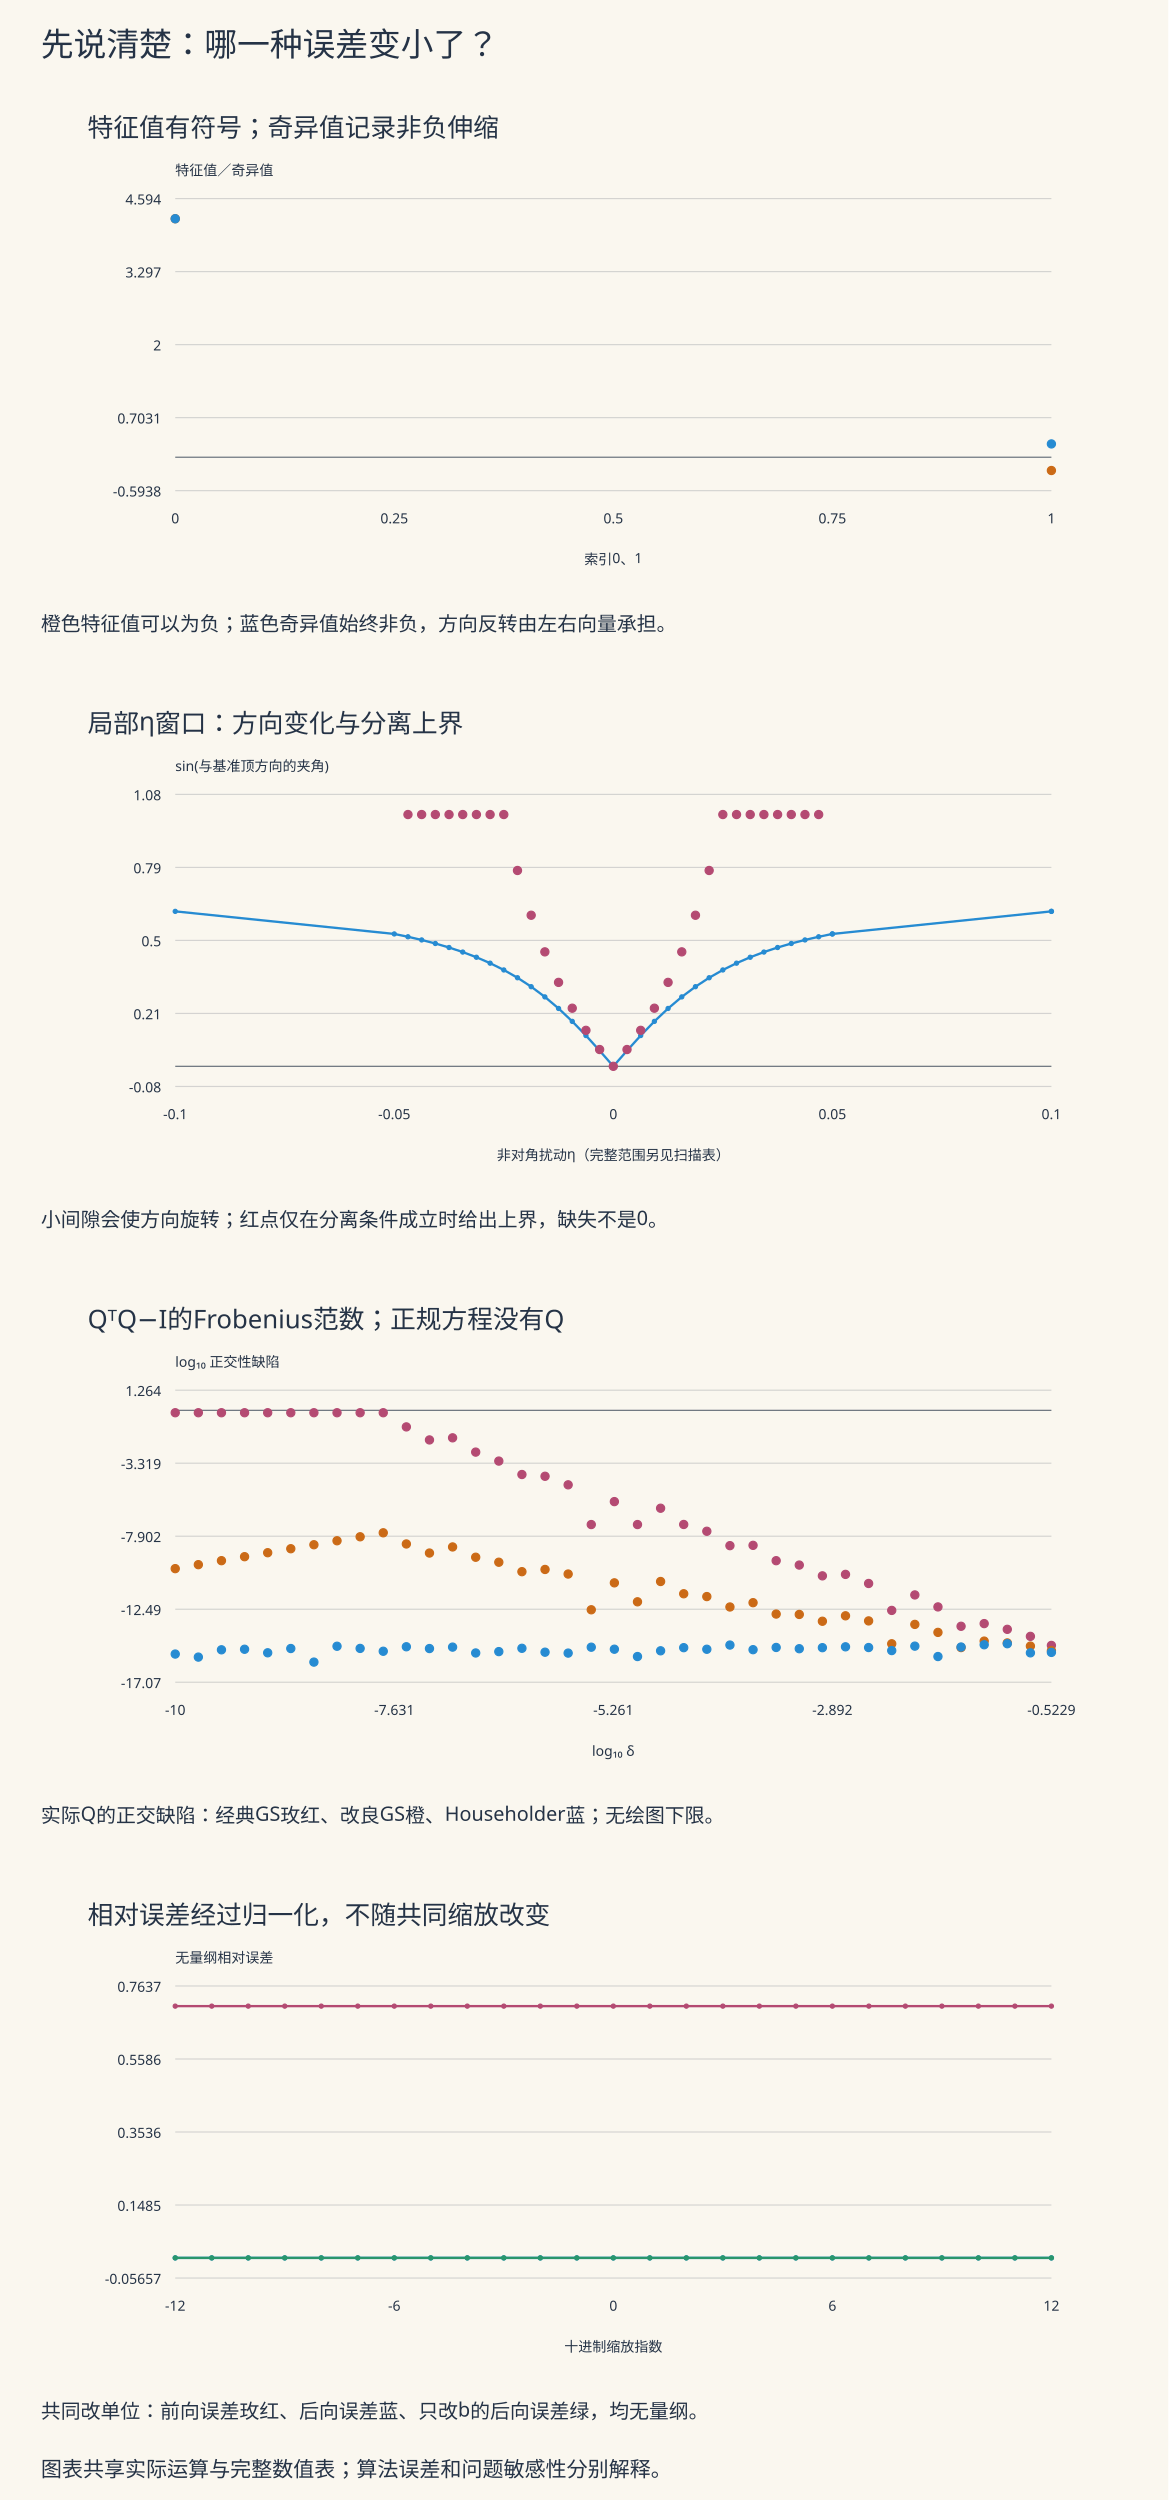
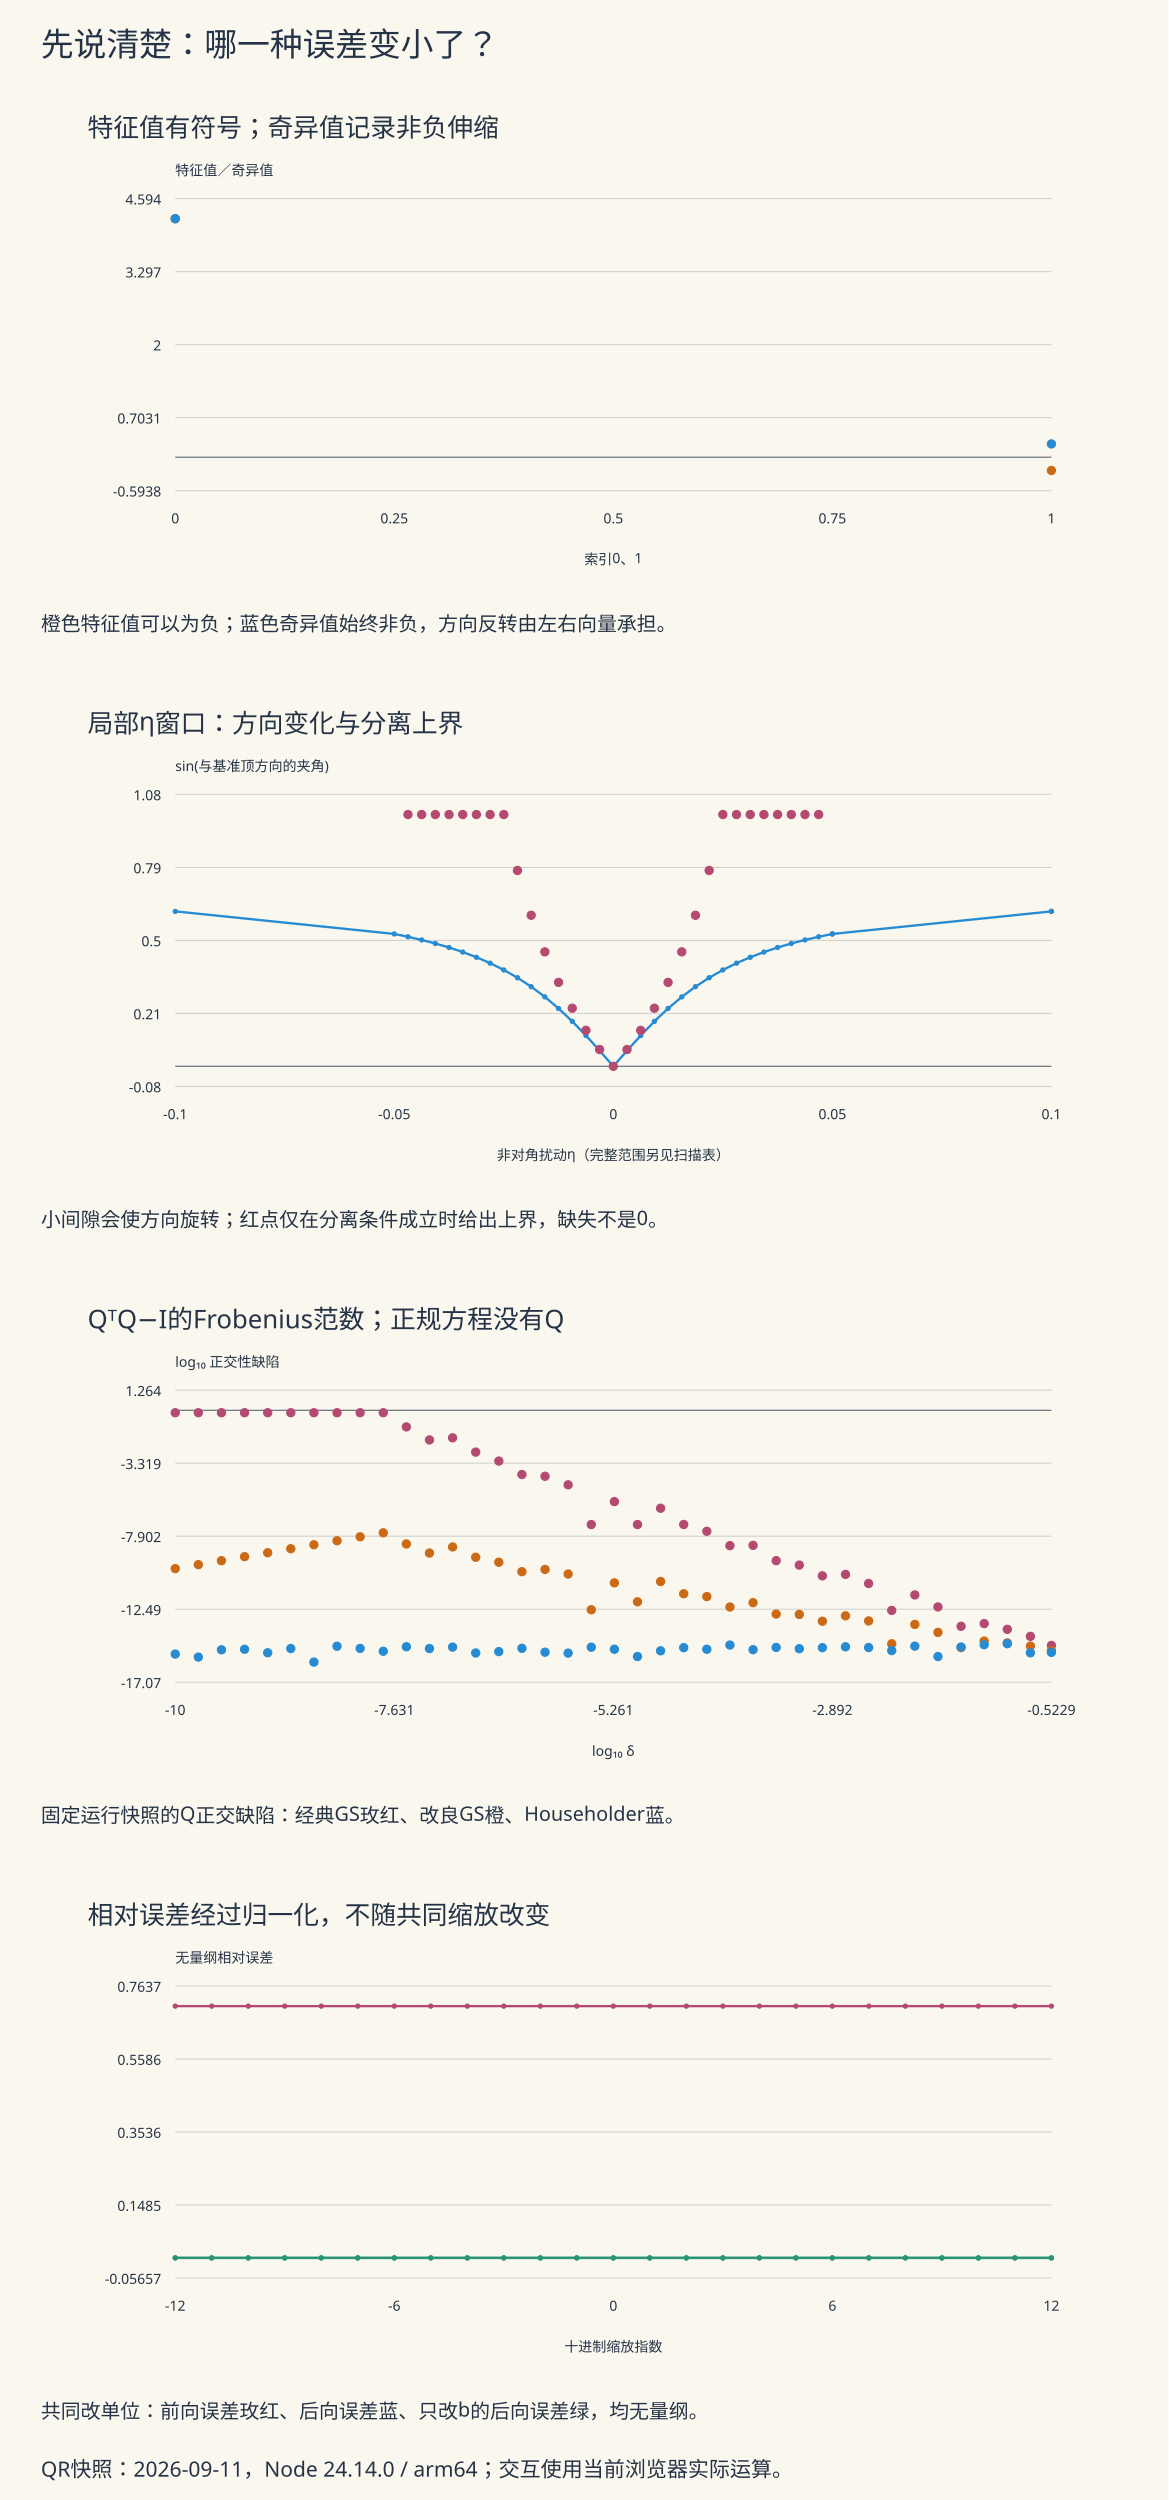
<svg xmlns="http://www.w3.org/2000/svg" width="1000" height="2140" viewBox="0 0 1000 2140" role="img" aria-labelledby="title desc">
  <rect width="1000" height="2140" fill="#faf7ef" />
  <g fill="#253346" color="#253346" font-family="system-ui,sans-serif">
    <text x="35" y="48" font-size="28">先说清楚：哪一种误差变小了？</text>
    <svg x="50" y="85" width="900" height="425" role="img" aria-label="特征值有符号；奇异值记录非负伸缩">
      <text x="25" y="32" font-size="22">特征值有符号；奇异值记录非负伸缩</text>
      <path d="M100 335H850" stroke="currentColor" opacity=".18" />
      <text x="88" y="340" text-anchor="end">-0.5938</text>
      <path d="M100 272.5H850" stroke="currentColor" opacity=".18" />
      <text x="88" y="277.5" text-anchor="end">0.7031</text>
      <path d="M100 210H850" stroke="currentColor" opacity=".18" />
      <text x="88" y="215" text-anchor="end">2</text>
      <path d="M100 147.5H850" stroke="currentColor" opacity=".18" />
      <text x="88" y="152.5" text-anchor="end">3.297</text>
      <path d="M100 85H850" stroke="currentColor" opacity=".18" />
      <text x="88" y="90" text-anchor="end">4.594</text>
      <text x="100" y="363" text-anchor="middle">0</text>
      <text x="287.5" y="363" text-anchor="middle">0.25</text>
      <text x="475" y="363" text-anchor="middle">0.5</text>
      <text x="662.5" y="363" text-anchor="middle">0.75</text>
      <text x="850" y="363" text-anchor="middle">1</text>
      <line data-zero="true" x1="100" x2="850" y1="306.382" y2="306.382" stroke="currentColor" opacity=".7" />
      <text x="100" y="65">特征值／奇异值</text>
      <text x="475" y="398" text-anchor="middle">索引0、1</text>
      <circle data-series="eigen" data-index="0" data-open="false" cx="100" cy="102.241" r="3.5" fill="#cb6a16" stroke="#cb6a16" />
      <circle data-series="eigen" data-index="1" data-open="false" cx="850" cy="317.759" r="3.5" fill="#cb6a16" stroke="#cb6a16" />
      <circle data-series="singular" data-index="0" data-open="false" cx="100" cy="102.241" r="3.5" fill="#268bd2" stroke="#268bd2" />
      <circle data-series="singular" data-index="1" data-open="false" cx="850" cy="295.006" r="3.5" fill="#268bd2" stroke="#268bd2" />
    </svg>
    <text x="35" y="540" font-size="17">橙色特征值可以为负；蓝色奇异值始终非负，方向反转由左右向量承担。</text>
    <svg x="50" y="595" width="900" height="425" role="img" aria-label="局部η窗口：方向变化与分离上界">
      <text x="25" y="32" font-size="22">局部η窗口：方向变化与分离上界</text>
      <path d="M100 335H850" stroke="currentColor" opacity=".18" />
      <text x="88" y="340" text-anchor="end">-0.08</text>
      <path d="M100 272.5H850" stroke="currentColor" opacity=".18" />
      <text x="88" y="277.5" text-anchor="end">0.21</text>
      <path d="M100 210H850" stroke="currentColor" opacity=".18" />
      <text x="88" y="215" text-anchor="end">0.5</text>
      <path d="M100 147.5H850" stroke="currentColor" opacity=".18" />
      <text x="88" y="152.5" text-anchor="end">0.79</text>
      <path d="M100 85H850" stroke="currentColor" opacity=".18" />
      <text x="88" y="90" text-anchor="end">1.08</text>
      <text x="100" y="363" text-anchor="middle">-0.1</text>
      <text x="287.5" y="363" text-anchor="middle">-0.05</text>
      <text x="475" y="363" text-anchor="middle">0</text>
      <text x="662.5" y="363" text-anchor="middle">0.05</text>
      <text x="850" y="363" text-anchor="middle">0.1</text>
      <line data-zero="true" x1="100" x2="850" y1="317.759" y2="317.759" stroke="currentColor" opacity=".7" />
      <text x="100" y="65">sin(与基准顶方向的夹角)</text>
      <text x="475" y="398" text-anchor="middle">非对角扰动η（完整范围另见扫描表）</text>
      <polyline data-series="angle" points="100,185.127 287.5,204.455 299.219,206.876 310.938,209.585 322.656,212.629 334.375,216.065 346.094,219.962 357.813,224.399 369.531,229.471 381.25,235.284 392.969,241.955 404.688,249.606 416.406,258.344 428.125,268.243 439.844,279.305 451.563,291.426 463.281,304.367 475,317.759 486.719,304.367 498.437,291.426 510.156,279.305 521.875,268.243 533.594,258.344 545.312,249.606 557.031,241.955 568.75,235.284 580.469,229.471 592.187,224.399 603.906,219.962 615.625,216.065 627.344,212.629 639.062,209.585 650.781,206.876 662.5,204.455 662.5,204.455 850,185.127 850,185.127" stroke="#268bd2" stroke-width="2" fill="none" />
      <circle data-series="angle" data-index="0" data-open="false" cx="100" cy="185.127" r="1.8" fill="#268bd2" stroke="#268bd2" />
      <circle data-series="angle" data-index="1" data-open="false" cx="287.5" cy="204.455" r="1.8" fill="#268bd2" stroke="#268bd2" />
      <circle data-series="angle" data-index="2" data-open="false" cx="299.219" cy="206.876" r="1.8" fill="#268bd2" stroke="#268bd2" />
      <circle data-series="angle" data-index="3" data-open="false" cx="310.938" cy="209.585" r="1.8" fill="#268bd2" stroke="#268bd2" />
      <circle data-series="angle" data-index="4" data-open="false" cx="322.656" cy="212.629" r="1.8" fill="#268bd2" stroke="#268bd2" />
      <circle data-series="angle" data-index="5" data-open="false" cx="334.375" cy="216.065" r="1.8" fill="#268bd2" stroke="#268bd2" />
      <circle data-series="angle" data-index="6" data-open="false" cx="346.094" cy="219.962" r="1.8" fill="#268bd2" stroke="#268bd2" />
      <circle data-series="angle" data-index="7" data-open="false" cx="357.813" cy="224.399" r="1.8" fill="#268bd2" stroke="#268bd2" />
      <circle data-series="angle" data-index="8" data-open="false" cx="369.531" cy="229.471" r="1.8" fill="#268bd2" stroke="#268bd2" />
      <circle data-series="angle" data-index="9" data-open="false" cx="381.25" cy="235.284" r="1.8" fill="#268bd2" stroke="#268bd2" />
      <circle data-series="angle" data-index="10" data-open="false" cx="392.969" cy="241.955" r="1.8" fill="#268bd2" stroke="#268bd2" />
      <circle data-series="angle" data-index="11" data-open="false" cx="404.688" cy="249.606" r="1.8" fill="#268bd2" stroke="#268bd2" />
      <circle data-series="angle" data-index="12" data-open="false" cx="416.406" cy="258.344" r="1.8" fill="#268bd2" stroke="#268bd2" />
      <circle data-series="angle" data-index="13" data-open="false" cx="428.125" cy="268.243" r="1.8" fill="#268bd2" stroke="#268bd2" />
      <circle data-series="angle" data-index="14" data-open="false" cx="439.844" cy="279.305" r="1.8" fill="#268bd2" stroke="#268bd2" />
      <circle data-series="angle" data-index="15" data-open="false" cx="451.563" cy="291.426" r="1.8" fill="#268bd2" stroke="#268bd2" />
      <circle data-series="angle" data-index="16" data-open="false" cx="463.281" cy="304.367" r="1.8" fill="#268bd2" stroke="#268bd2" />
      <circle data-series="angle" data-index="17" data-open="false" cx="475" cy="317.759" r="1.8" fill="#268bd2" stroke="#268bd2" />
      <circle data-series="angle" data-index="18" data-open="false" cx="486.719" cy="304.367" r="1.8" fill="#268bd2" stroke="#268bd2" />
      <circle data-series="angle" data-index="19" data-open="false" cx="498.437" cy="291.426" r="1.8" fill="#268bd2" stroke="#268bd2" />
      <circle data-series="angle" data-index="20" data-open="false" cx="510.156" cy="279.305" r="1.8" fill="#268bd2" stroke="#268bd2" />
      <circle data-series="angle" data-index="21" data-open="false" cx="521.875" cy="268.243" r="1.8" fill="#268bd2" stroke="#268bd2" />
      <circle data-series="angle" data-index="22" data-open="false" cx="533.594" cy="258.344" r="1.8" fill="#268bd2" stroke="#268bd2" />
      <circle data-series="angle" data-index="23" data-open="false" cx="545.312" cy="249.606" r="1.8" fill="#268bd2" stroke="#268bd2" />
      <circle data-series="angle" data-index="24" data-open="false" cx="557.031" cy="241.955" r="1.8" fill="#268bd2" stroke="#268bd2" />
      <circle data-series="angle" data-index="25" data-open="false" cx="568.75" cy="235.284" r="1.8" fill="#268bd2" stroke="#268bd2" />
      <circle data-series="angle" data-index="26" data-open="false" cx="580.469" cy="229.471" r="1.8" fill="#268bd2" stroke="#268bd2" />
      <circle data-series="angle" data-index="27" data-open="false" cx="592.187" cy="224.399" r="1.8" fill="#268bd2" stroke="#268bd2" />
      <circle data-series="angle" data-index="28" data-open="false" cx="603.906" cy="219.962" r="1.8" fill="#268bd2" stroke="#268bd2" />
      <circle data-series="angle" data-index="29" data-open="false" cx="615.625" cy="216.065" r="1.8" fill="#268bd2" stroke="#268bd2" />
      <circle data-series="angle" data-index="30" data-open="false" cx="627.344" cy="212.629" r="1.8" fill="#268bd2" stroke="#268bd2" />
      <circle data-series="angle" data-index="31" data-open="false" cx="639.062" cy="209.585" r="1.8" fill="#268bd2" stroke="#268bd2" />
      <circle data-series="angle" data-index="32" data-open="false" cx="650.781" cy="206.876" r="1.8" fill="#268bd2" stroke="#268bd2" />
      <circle data-series="angle" data-index="33" data-open="false" cx="662.5" cy="204.455" r="1.8" fill="#268bd2" stroke="#268bd2" />
      <circle data-series="angle" data-index="34" data-open="false" cx="662.5" cy="204.455" r="1.8" fill="#268bd2" stroke="#268bd2" />
      <circle data-series="angle" data-index="35" data-open="false" cx="850" cy="185.127" r="1.8" fill="#268bd2" stroke="#268bd2" />
      <circle data-series="angle" data-index="36" data-open="false" cx="850" cy="185.127" r="1.8" fill="#268bd2" stroke="#268bd2" />
      <circle data-series="certificate" data-index="0" data-open="false" cx="299.219" cy="102.241" r="3.5" fill="#b44a72" stroke="#b44a72" />
      <circle data-series="certificate" data-index="1" data-open="false" cx="310.938" cy="102.241" r="3.5" fill="#b44a72" stroke="#b44a72" />
      <circle data-series="certificate" data-index="2" data-open="false" cx="322.656" cy="102.241" r="3.5" fill="#b44a72" stroke="#b44a72" />
      <circle data-series="certificate" data-index="3" data-open="false" cx="334.375" cy="102.241" r="3.5" fill="#b44a72" stroke="#b44a72" />
      <circle data-series="certificate" data-index="4" data-open="false" cx="346.094" cy="102.241" r="3.5" fill="#b44a72" stroke="#b44a72" />
      <circle data-series="certificate" data-index="5" data-open="false" cx="357.813" cy="102.241" r="3.5" fill="#b44a72" stroke="#b44a72" />
      <circle data-series="certificate" data-index="6" data-open="false" cx="369.531" cy="102.241" r="3.5" fill="#b44a72" stroke="#b44a72" />
      <circle data-series="certificate" data-index="7" data-open="false" cx="381.25" cy="102.241" r="3.5" fill="#b44a72" stroke="#b44a72" />
      <circle data-series="certificate" data-index="8" data-open="false" cx="392.969" cy="150.134" r="3.5" fill="#b44a72" stroke="#b44a72" />
      <circle data-series="certificate" data-index="9" data-open="false" cx="404.688" cy="188.448" r="3.5" fill="#b44a72" stroke="#b44a72" />
      <circle data-series="certificate" data-index="10" data-open="false" cx="416.406" cy="219.796" r="3.5" fill="#b44a72" stroke="#b44a72" />
      <circle data-series="certificate" data-index="11" data-open="false" cx="428.125" cy="245.92" r="3.5" fill="#b44a72" stroke="#b44a72" />
      <circle data-series="certificate" data-index="12" data-open="false" cx="439.844" cy="268.024" r="3.5" fill="#b44a72" stroke="#b44a72" />
      <circle data-series="certificate" data-index="13" data-open="false" cx="451.563" cy="286.97" r="3.5" fill="#b44a72" stroke="#b44a72" />
      <circle data-series="certificate" data-index="14" data-open="false" cx="463.281" cy="303.391" r="3.5" fill="#b44a72" stroke="#b44a72" />
      <circle data-series="certificate" data-index="15" data-open="false" cx="475" cy="317.759" r="3.5" fill="#b44a72" stroke="#b44a72" />
      <circle data-series="certificate" data-index="16" data-open="false" cx="486.719" cy="303.391" r="3.5" fill="#b44a72" stroke="#b44a72" />
      <circle data-series="certificate" data-index="17" data-open="false" cx="498.437" cy="286.97" r="3.5" fill="#b44a72" stroke="#b44a72" />
      <circle data-series="certificate" data-index="18" data-open="false" cx="510.156" cy="268.024" r="3.5" fill="#b44a72" stroke="#b44a72" />
      <circle data-series="certificate" data-index="19" data-open="false" cx="521.875" cy="245.92" r="3.5" fill="#b44a72" stroke="#b44a72" />
      <circle data-series="certificate" data-index="20" data-open="false" cx="533.594" cy="219.796" r="3.5" fill="#b44a72" stroke="#b44a72" />
      <circle data-series="certificate" data-index="21" data-open="false" cx="545.312" cy="188.448" r="3.5" fill="#b44a72" stroke="#b44a72" />
      <circle data-series="certificate" data-index="22" data-open="false" cx="557.031" cy="150.134" r="3.5" fill="#b44a72" stroke="#b44a72" />
      <circle data-series="certificate" data-index="23" data-open="false" cx="568.75" cy="102.241" r="3.5" fill="#b44a72" stroke="#b44a72" />
      <circle data-series="certificate" data-index="24" data-open="false" cx="580.469" cy="102.241" r="3.5" fill="#b44a72" stroke="#b44a72" />
      <circle data-series="certificate" data-index="25" data-open="false" cx="592.187" cy="102.241" r="3.5" fill="#b44a72" stroke="#b44a72" />
      <circle data-series="certificate" data-index="26" data-open="false" cx="603.906" cy="102.241" r="3.5" fill="#b44a72" stroke="#b44a72" />
      <circle data-series="certificate" data-index="27" data-open="false" cx="615.625" cy="102.241" r="3.5" fill="#b44a72" stroke="#b44a72" />
      <circle data-series="certificate" data-index="28" data-open="false" cx="627.344" cy="102.241" r="3.5" fill="#b44a72" stroke="#b44a72" />
      <circle data-series="certificate" data-index="29" data-open="false" cx="639.062" cy="102.241" r="3.5" fill="#b44a72" stroke="#b44a72" />
      <circle data-series="certificate" data-index="30" data-open="false" cx="650.781" cy="102.241" r="3.5" fill="#b44a72" stroke="#b44a72" />
    </svg>
    <text x="35" y="1050" font-size="17">小间隙会使方向旋转；红点仅在分离条件成立时给出上界，缺失不是0。</text>
    <svg x="50" y="1105" width="900" height="425" role="img" aria-label="QᵀQ−I的Frobenius范数；正规方程没有Q">
      <text x="25" y="32" font-size="22">QᵀQ−I的Frobenius范数；正规方程没有Q</text>
      <path d="M100 335H850" stroke="currentColor" opacity=".18" />
      <text x="88" y="340" text-anchor="end">-17.07</text>
      <path d="M100 272.5H850" stroke="currentColor" opacity=".18" />
      <text x="88" y="277.5" text-anchor="end">-12.49</text>
      <path d="M100 210H850" stroke="currentColor" opacity=".18" />
      <text x="88" y="215" text-anchor="end">-7.902</text>
      <path d="M100 147.5H850" stroke="currentColor" opacity=".18" />
      <text x="88" y="152.5" text-anchor="end">-3.319</text>
      <path d="M100 85H850" stroke="currentColor" opacity=".18" />
      <text x="88" y="90" text-anchor="end">1.264</text>
      <text x="100" y="363" text-anchor="middle">-10</text>
      <text x="287.5" y="363" text-anchor="middle">-7.631</text>
      <text x="475" y="363" text-anchor="middle">-5.261</text>
      <text x="662.5" y="363" text-anchor="middle">-2.892</text>
      <text x="850" y="363" text-anchor="middle">-0.5229</text>
      <line data-zero="true" x1="100" x2="850" y1="102.241" y2="102.241" stroke="currentColor" opacity=".7" />
      <text x="100" y="65">log₁₀ 正交性缺陷</text>
      <text x="475" y="398" text-anchor="middle">log₁₀ δ</text>
      <circle data-series="cgs" data-index="0" data-open="false" cx="100" cy="104.294" r="3.5" fill="#b44a72" stroke="#b44a72" />
      <circle data-series="cgs" data-index="1" data-open="false" cx="119.784" cy="104.294" r="3.5" fill="#b44a72" stroke="#b44a72" />
      <circle data-series="cgs" data-index="2" data-open="false" cx="139.569" cy="104.294" r="3.5" fill="#b44a72" stroke="#b44a72" />
      <circle data-series="cgs" data-index="3" data-open="false" cx="159.353" cy="104.294" r="3.5" fill="#b44a72" stroke="#b44a72" />
      <circle data-series="cgs" data-index="4" data-open="false" cx="179.138" cy="104.294" r="3.5" fill="#b44a72" stroke="#b44a72" />
      <circle data-series="cgs" data-index="5" data-open="false" cx="198.922" cy="104.294" r="3.5" fill="#b44a72" stroke="#b44a72" />
      <circle data-series="cgs" data-index="6" data-open="false" cx="218.707" cy="104.294" r="3.5" fill="#b44a72" stroke="#b44a72" />
      <circle data-series="cgs" data-index="7" data-open="false" cx="238.491" cy="104.294" r="3.5" fill="#b44a72" stroke="#b44a72" />
      <circle data-series="cgs" data-index="8" data-open="false" cx="258.276" cy="104.294" r="3.5" fill="#b44a72" stroke="#b44a72" />
      <circle data-series="cgs" data-index="9" data-open="false" cx="278.06" cy="104.294" r="3.5" fill="#b44a72" stroke="#b44a72" />
      <circle data-series="cgs" data-index="10" data-open="false" cx="297.845" cy="116.429" r="3.5" fill="#b44a72" stroke="#b44a72" />
      <circle data-series="cgs" data-index="11" data-open="false" cx="317.629" cy="127.585" r="3.5" fill="#b44a72" stroke="#b44a72" />
      <circle data-series="cgs" data-index="12" data-open="false" cx="337.414" cy="125.782" r="3.5" fill="#b44a72" stroke="#b44a72" />
      <circle data-series="cgs" data-index="13" data-open="false" cx="357.198" cy="137.999" r="3.5" fill="#b44a72" stroke="#b44a72" />
      <circle data-series="cgs" data-index="14" data-open="false" cx="376.983" cy="145.679" r="3.5" fill="#b44a72" stroke="#b44a72" />
      <circle data-series="cgs" data-index="15" data-open="false" cx="396.767" cy="157.181" r="3.5" fill="#b44a72" stroke="#b44a72" />
      <circle data-series="cgs" data-index="16" data-open="false" cx="416.552" cy="158.686" r="3.5" fill="#b44a72" stroke="#b44a72" />
      <circle data-series="cgs" data-index="17" data-open="false" cx="436.336" cy="166.012" r="3.5" fill="#b44a72" stroke="#b44a72" />
      <circle data-series="cgs" data-index="18" data-open="false" cx="456.121" cy="200.021" r="3.5" fill="#b44a72" stroke="#b44a72" />
      <circle data-series="cgs" data-index="19" data-open="false" cx="475.905" cy="180.378" r="3.5" fill="#b44a72" stroke="#b44a72" />
      <circle data-series="cgs" data-index="20" data-open="false" cx="495.69" cy="200.015" r="3.5" fill="#b44a72" stroke="#b44a72" />
      <circle data-series="cgs" data-index="21" data-open="false" cx="515.474" cy="186.041" r="3.5" fill="#b44a72" stroke="#b44a72" />
      <circle data-series="cgs" data-index="22" data-open="false" cx="535.259" cy="199.951" r="3.5" fill="#b44a72" stroke="#b44a72" />
      <circle data-series="cgs" data-index="23" data-open="false" cx="555.043" cy="205.763" r="3.5" fill="#b44a72" stroke="#b44a72" />
      <circle data-series="cgs" data-index="24" data-open="false" cx="574.828" cy="218.079" r="3.5" fill="#b44a72" stroke="#b44a72" />
      <circle data-series="cgs" data-index="25" data-open="false" cx="594.612" cy="217.818" r="3.5" fill="#b44a72" stroke="#b44a72" />
      <circle data-series="cgs" data-index="26" data-open="false" cx="614.397" cy="230.95" r="3.5" fill="#b44a72" stroke="#b44a72" />
      <circle data-series="cgs" data-index="27" data-open="false" cx="634.181" cy="234.695" r="3.5" fill="#b44a72" stroke="#b44a72" />
      <circle data-series="cgs" data-index="28" data-open="false" cx="653.966" cy="243.93" r="3.5" fill="#b44a72" stroke="#b44a72" />
      <circle data-series="cgs" data-index="29" data-open="false" cx="673.75" cy="242.678" r="3.5" fill="#b44a72" stroke="#b44a72" />
      <circle data-series="cgs" data-index="30" data-open="false" cx="693.535" cy="250.46" r="3.5" fill="#b44a72" stroke="#b44a72" />
      <circle data-series="cgs" data-index="31" data-open="false" cx="713.319" cy="273.519" r="3.5" fill="#b44a72" stroke="#b44a72" />
      <circle data-series="cgs" data-index="32" data-open="false" cx="733.104" cy="260.26" r="3.5" fill="#b44a72" stroke="#b44a72" />
      <circle data-series="cgs" data-index="33" data-open="false" cx="752.888" cy="270.513" r="3.5" fill="#b44a72" stroke="#b44a72" />
      <circle data-series="cgs" data-index="34" data-open="false" cx="772.673" cy="287.097" r="3.5" fill="#b44a72" stroke="#b44a72" />
      <circle data-series="cgs" data-index="35" data-open="false" cx="792.457" cy="284.807" r="3.5" fill="#b44a72" stroke="#b44a72" />
      <circle data-series="cgs" data-index="36" data-open="false" cx="812.242" cy="289.703" r="3.5" fill="#b44a72" stroke="#b44a72" />
      <circle data-series="cgs" data-index="37" data-open="false" cx="832.026" cy="295.733" r="3.5" fill="#b44a72" stroke="#b44a72" />
      <circle data-series="cgs" data-index="38" data-open="false" cx="850" cy="303.481" r="3.5" fill="#b44a72" stroke="#b44a72" />
      <circle data-series="mgs" data-index="0" data-open="false" cx="100" cy="237.758" r="3.5" fill="#cb6a16" stroke="#cb6a16" />
      <circle data-series="mgs" data-index="1" data-open="false" cx="119.784" cy="234.348" r="3.5" fill="#cb6a16" stroke="#cb6a16" />
      <circle data-series="mgs" data-index="2" data-open="false" cx="139.569" cy="230.939" r="3.5" fill="#cb6a16" stroke="#cb6a16" />
      <circle data-series="mgs" data-index="3" data-open="false" cx="159.353" cy="227.53" r="3.5" fill="#cb6a16" stroke="#cb6a16" />
      <circle data-series="mgs" data-index="4" data-open="false" cx="179.138" cy="224.121" r="3.5" fill="#cb6a16" stroke="#cb6a16" />
      <circle data-series="mgs" data-index="5" data-open="false" cx="198.922" cy="220.712" r="3.5" fill="#cb6a16" stroke="#cb6a16" />
      <circle data-series="mgs" data-index="6" data-open="false" cx="218.707" cy="217.302" r="3.5" fill="#cb6a16" stroke="#cb6a16" />
      <circle data-series="mgs" data-index="7" data-open="false" cx="238.491" cy="213.893" r="3.5" fill="#cb6a16" stroke="#cb6a16" />
      <circle data-series="mgs" data-index="8" data-open="false" cx="258.276" cy="210.484" r="3.5" fill="#cb6a16" stroke="#cb6a16" />
      <circle data-series="mgs" data-index="9" data-open="false" cx="278.06" cy="207.075" r="3.5" fill="#cb6a16" stroke="#cb6a16" />
      <circle data-series="mgs" data-index="10" data-open="false" cx="297.845" cy="216.641" r="3.5" fill="#cb6a16" stroke="#cb6a16" />
      <circle data-series="mgs" data-index="11" data-open="false" cx="317.629" cy="224.399" r="3.5" fill="#cb6a16" stroke="#cb6a16" />
      <circle data-series="mgs" data-index="12" data-open="false" cx="337.414" cy="219.187" r="3.5" fill="#cb6a16" stroke="#cb6a16" />
      <circle data-series="mgs" data-index="13" data-open="false" cx="357.198" cy="227.995" r="3.5" fill="#cb6a16" stroke="#cb6a16" />
      <circle data-series="mgs" data-index="14" data-open="false" cx="376.983" cy="232.266" r="3.5" fill="#cb6a16" stroke="#cb6a16" />
      <circle data-series="mgs" data-index="15" data-open="false" cx="396.767" cy="240.358" r="3.5" fill="#cb6a16" stroke="#cb6a16" />
      <circle data-series="mgs" data-index="16" data-open="false" cx="416.552" cy="238.454" r="3.5" fill="#cb6a16" stroke="#cb6a16" />
      <circle data-series="mgs" data-index="17" data-open="false" cx="436.336" cy="242.371" r="3.5" fill="#cb6a16" stroke="#cb6a16" />
      <circle data-series="mgs" data-index="18" data-open="false" cx="456.121" cy="272.971" r="3.5" fill="#cb6a16" stroke="#cb6a16" />
      <circle data-series="mgs" data-index="19" data-open="false" cx="475.905" cy="249.919" r="3.5" fill="#cb6a16" stroke="#cb6a16" />
      <circle data-series="mgs" data-index="20" data-open="false" cx="495.69" cy="266.146" r="3.5" fill="#cb6a16" stroke="#cb6a16" />
      <circle data-series="mgs" data-index="21" data-open="false" cx="515.474" cy="248.764" r="3.5" fill="#cb6a16" stroke="#cb6a16" />
      <circle data-series="mgs" data-index="22" data-open="false" cx="535.259" cy="259.264" r="3.5" fill="#cb6a16" stroke="#cb6a16" />
      <circle data-series="mgs" data-index="23" data-open="false" cx="555.043" cy="261.667" r="3.5" fill="#cb6a16" stroke="#cb6a16" />
      <circle data-series="mgs" data-index="24" data-open="false" cx="574.828" cy="270.574" r="3.5" fill="#cb6a16" stroke="#cb6a16" />
      <circle data-series="mgs" data-index="25" data-open="false" cx="594.612" cy="266.903" r="3.5" fill="#cb6a16" stroke="#cb6a16" />
      <circle data-series="mgs" data-index="26" data-open="false" cx="614.397" cy="276.626" r="3.5" fill="#cb6a16" stroke="#cb6a16" />
      <circle data-series="mgs" data-index="27" data-open="false" cx="634.181" cy="276.962" r="3.5" fill="#cb6a16" stroke="#cb6a16" />
      <circle data-series="mgs" data-index="28" data-open="false" cx="653.966" cy="282.788" r="3.5" fill="#cb6a16" stroke="#cb6a16" />
      <circle data-series="mgs" data-index="29" data-open="false" cx="673.75" cy="278.127" r="3.5" fill="#cb6a16" stroke="#cb6a16" />
      <circle data-series="mgs" data-index="30" data-open="false" cx="693.535" cy="282.499" r="3.5" fill="#cb6a16" stroke="#cb6a16" />
      <circle data-series="mgs" data-index="31" data-open="false" cx="713.319" cy="302.082" r="3.5" fill="#cb6a16" stroke="#cb6a16" />
      <circle data-series="mgs" data-index="32" data-open="false" cx="733.104" cy="285.482" r="3.5" fill="#cb6a16" stroke="#cb6a16" />
      <circle data-series="mgs" data-index="33" data-open="false" cx="752.888" cy="292.322" r="3.5" fill="#cb6a16" stroke="#cb6a16" />
      <circle data-series="mgs" data-index="34" data-open="false" cx="772.673" cy="305.32" r="3.5" fill="#cb6a16" stroke="#cb6a16" />
      <circle data-series="mgs" data-index="35" data-open="false" cx="792.457" cy="299.789" r="3.5" fill="#cb6a16" stroke="#cb6a16" />
      <circle data-series="mgs" data-index="36" data-open="false" cx="812.242" cy="301.349" r="3.5" fill="#cb6a16" stroke="#cb6a16" />
      <circle data-series="mgs" data-index="37" data-open="false" cx="832.026" cy="304.063" r="3.5" fill="#cb6a16" stroke="#cb6a16" />
      <circle data-series="mgs" data-index="38" data-open="false" cx="850" cy="307.984" r="3.5" fill="#cb6a16" stroke="#cb6a16" />
      <circle data-series="householder" data-index="0" data-open="false" cx="100" cy="310.867" r="3.5" fill="#268bd2" stroke="#268bd2" />
      <circle data-series="householder" data-index="1" data-open="false" cx="119.784" cy="313.474" r="3.5" fill="#268bd2" stroke="#268bd2" />
      <circle data-series="householder" data-index="2" data-open="false" cx="139.569" cy="307.231" r="3.5" fill="#268bd2" stroke="#268bd2" />
      <circle data-series="householder" data-index="3" data-open="false" cx="159.353" cy="306.762" r="3.5" fill="#268bd2" stroke="#268bd2" />
      <circle data-series="householder" data-index="4" data-open="false" cx="179.138" cy="309.789" r="3.5" fill="#268bd2" stroke="#268bd2" />
      <circle data-series="householder" data-index="5" data-open="false" cx="198.922" cy="306.13" r="3.5" fill="#268bd2" stroke="#268bd2" />
      <circle data-series="householder" data-index="6" data-open="false" cx="218.707" cy="317.759" r="3.5" fill="#268bd2" stroke="#268bd2" />
      <circle data-series="householder" data-index="7" data-open="false" cx="238.491" cy="304.182" r="3.5" fill="#268bd2" stroke="#268bd2" />
      <circle data-series="householder" data-index="8" data-open="false" cx="258.276" cy="306.044" r="3.5" fill="#268bd2" stroke="#268bd2" />
      <circle data-series="householder" data-index="9" data-open="false" cx="278.06" cy="308.474" r="3.5" fill="#268bd2" stroke="#268bd2" />
      <circle data-series="householder" data-index="10" data-open="false" cx="297.845" cy="304.629" r="3.5" fill="#268bd2" stroke="#268bd2" />
      <circle data-series="householder" data-index="11" data-open="false" cx="317.629" cy="306.16" r="3.5" fill="#268bd2" stroke="#268bd2" />
      <circle data-series="householder" data-index="12" data-open="false" cx="337.414" cy="304.925" r="3.5" fill="#268bd2" stroke="#268bd2" />
      <circle data-series="householder" data-index="13" data-open="false" cx="357.198" cy="309.944" r="3.5" fill="#268bd2" stroke="#268bd2" />
      <circle data-series="householder" data-index="14" data-open="false" cx="376.983" cy="308.779" r="3.5" fill="#268bd2" stroke="#268bd2" />
      <circle data-series="householder" data-index="15" data-open="false" cx="396.767" cy="305.946" r="3.5" fill="#268bd2" stroke="#268bd2" />
      <circle data-series="householder" data-index="16" data-open="false" cx="416.552" cy="309.283" r="3.5" fill="#268bd2" stroke="#268bd2" />
      <circle data-series="householder" data-index="17" data-open="false" cx="436.336" cy="310.052" r="3.5" fill="#268bd2" stroke="#268bd2" />
      <circle data-series="householder" data-index="18" data-open="false" cx="456.121" cy="305.003" r="3.5" fill="#268bd2" stroke="#268bd2" />
      <circle data-series="householder" data-index="19" data-open="false" cx="475.905" cy="306.726" r="3.5" fill="#268bd2" stroke="#268bd2" />
      <circle data-series="householder" data-index="20" data-open="false" cx="495.69" cy="312.993" r="3.5" fill="#268bd2" stroke="#268bd2" />
      <circle data-series="householder" data-index="21" data-open="false" cx="515.474" cy="308.082" r="3.5" fill="#268bd2" stroke="#268bd2" />
      <circle data-series="householder" data-index="22" data-open="false" cx="535.259" cy="305.409" r="3.5" fill="#268bd2" stroke="#268bd2" />
      <circle data-series="householder" data-index="23" data-open="false" cx="555.043" cy="306.762" r="3.5" fill="#268bd2" stroke="#268bd2" />
      <circle data-series="householder" data-index="24" data-open="false" cx="574.828" cy="303.163" r="3.5" fill="#268bd2" stroke="#268bd2" />
      <circle data-series="householder" data-index="25" data-open="false" cx="594.612" cy="307.127" r="3.5" fill="#268bd2" stroke="#268bd2" />
      <circle data-series="householder" data-index="26" data-open="false" cx="614.397" cy="305.221" r="3.5" fill="#268bd2" stroke="#268bd2" />
      <circle data-series="householder" data-index="27" data-open="false" cx="634.181" cy="306.295" r="3.5" fill="#268bd2" stroke="#268bd2" />
      <circle data-series="householder" data-index="28" data-open="false" cx="653.966" cy="305.409" r="3.5" fill="#268bd2" stroke="#268bd2" />
      <circle data-series="householder" data-index="29" data-open="false" cx="673.75" cy="304.674" r="3.5" fill="#268bd2" stroke="#268bd2" />
      <circle data-series="householder" data-index="30" data-open="false" cx="693.535" cy="305.297" r="3.5" fill="#268bd2" stroke="#268bd2" />
      <circle data-series="householder" data-index="31" data-open="false" cx="713.319" cy="307.891" r="3.5" fill="#268bd2" stroke="#268bd2" />
      <circle data-series="householder" data-index="32" data-open="false" cx="733.104" cy="304.092" r="3.5" fill="#268bd2" stroke="#268bd2" />
      <circle data-series="householder" data-index="33" data-open="false" cx="752.888" cy="312.993" r="3.5" fill="#268bd2" stroke="#268bd2" />
      <circle data-series="householder" data-index="34" data-open="false" cx="772.673" cy="304.848" r="3.5" fill="#268bd2" stroke="#268bd2" />
      <circle data-series="householder" data-index="35" data-open="false" cx="792.457" cy="302.913" r="3.5" fill="#268bd2" stroke="#268bd2" />
      <circle data-series="householder" data-index="36" data-open="false" cx="812.242" cy="302.021" r="3.5" fill="#268bd2" stroke="#268bd2" />
      <circle data-series="householder" data-index="37" data-open="false" cx="832.026" cy="309.837" r="3.5" fill="#268bd2" stroke="#268bd2" />
      <circle data-series="householder" data-index="38" data-open="false" cx="850" cy="309.455" r="3.5" fill="#268bd2" stroke="#268bd2" />
    </svg>
-     <text x="35" y="1560" font-size="17">实际Q的正交缺陷：经典GS玫红、改良GS橙、Householder蓝；无绘图下限。</text>
+     <text x="35" y="1560" font-size="17">固定运行快照的Q正交缺陷：经典GS玫红、改良GS橙、Householder蓝。</text>
    <svg x="50" y="1615" width="900" height="425" role="img" aria-label="相对误差经过归一化，不随共同缩放改变">
      <text x="25" y="32" font-size="22">相对误差经过归一化，不随共同缩放改变</text>
      <path d="M100 335H850" stroke="currentColor" opacity=".18" />
      <text x="88" y="340" text-anchor="end">-0.05657</text>
      <path d="M100 272.5H850" stroke="currentColor" opacity=".18" />
      <text x="88" y="277.5" text-anchor="end">0.1485</text>
      <path d="M100 210H850" stroke="currentColor" opacity=".18" />
      <text x="88" y="215" text-anchor="end">0.3536</text>
      <path d="M100 147.5H850" stroke="currentColor" opacity=".18" />
      <text x="88" y="152.5" text-anchor="end">0.5586</text>
      <path d="M100 85H850" stroke="currentColor" opacity=".18" />
      <text x="88" y="90" text-anchor="end">0.7637</text>
      <text x="100" y="363" text-anchor="middle">-12</text>
      <text x="287.5" y="363" text-anchor="middle">-6</text>
      <text x="475" y="363" text-anchor="middle">0</text>
      <text x="662.5" y="363" text-anchor="middle">6</text>
      <text x="850" y="363" text-anchor="middle">12</text>
      <line data-zero="true" x1="100" x2="850" y1="317.759" y2="317.759" stroke="currentColor" opacity=".7" />
      <text x="100" y="65">无量纲相对误差</text>
      <text x="475" y="398" text-anchor="middle">十进制缩放指数</text>
      <polyline data-series="backward" points="100,317.759 131.25,317.759 162.5,317.759 193.75,317.759 225,317.759 256.25,317.759 287.5,317.759 318.75,317.759 350,317.759 381.25,317.759 412.5,317.759 443.75,317.759 475,317.759 506.25,317.759 537.5,317.759 568.75,317.759 600,317.759 631.25,317.759 662.5,317.759 693.75,317.759 725,317.759 756.25,317.759 787.5,317.759 818.75,317.759 850,317.759" stroke="#268bd2" stroke-width="2" fill="none" />
      <circle data-series="backward" data-index="0" data-open="false" cx="100" cy="317.759" r="1.8" fill="#268bd2" stroke="#268bd2" />
      <circle data-series="backward" data-index="1" data-open="false" cx="131.25" cy="317.759" r="1.8" fill="#268bd2" stroke="#268bd2" />
      <circle data-series="backward" data-index="2" data-open="false" cx="162.5" cy="317.759" r="1.8" fill="#268bd2" stroke="#268bd2" />
      <circle data-series="backward" data-index="3" data-open="false" cx="193.75" cy="317.759" r="1.8" fill="#268bd2" stroke="#268bd2" />
      <circle data-series="backward" data-index="4" data-open="false" cx="225" cy="317.759" r="1.8" fill="#268bd2" stroke="#268bd2" />
      <circle data-series="backward" data-index="5" data-open="false" cx="256.25" cy="317.759" r="1.8" fill="#268bd2" stroke="#268bd2" />
      <circle data-series="backward" data-index="6" data-open="false" cx="287.5" cy="317.759" r="1.8" fill="#268bd2" stroke="#268bd2" />
      <circle data-series="backward" data-index="7" data-open="false" cx="318.75" cy="317.759" r="1.8" fill="#268bd2" stroke="#268bd2" />
      <circle data-series="backward" data-index="8" data-open="false" cx="350" cy="317.759" r="1.8" fill="#268bd2" stroke="#268bd2" />
      <circle data-series="backward" data-index="9" data-open="false" cx="381.25" cy="317.759" r="1.8" fill="#268bd2" stroke="#268bd2" />
      <circle data-series="backward" data-index="10" data-open="false" cx="412.5" cy="317.759" r="1.8" fill="#268bd2" stroke="#268bd2" />
      <circle data-series="backward" data-index="11" data-open="false" cx="443.75" cy="317.759" r="1.8" fill="#268bd2" stroke="#268bd2" />
      <circle data-series="backward" data-index="12" data-open="false" cx="475" cy="317.759" r="1.8" fill="#268bd2" stroke="#268bd2" />
      <circle data-series="backward" data-index="13" data-open="false" cx="506.25" cy="317.759" r="1.8" fill="#268bd2" stroke="#268bd2" />
      <circle data-series="backward" data-index="14" data-open="false" cx="537.5" cy="317.759" r="1.8" fill="#268bd2" stroke="#268bd2" />
      <circle data-series="backward" data-index="15" data-open="false" cx="568.75" cy="317.759" r="1.8" fill="#268bd2" stroke="#268bd2" />
      <circle data-series="backward" data-index="16" data-open="false" cx="600" cy="317.759" r="1.8" fill="#268bd2" stroke="#268bd2" />
      <circle data-series="backward" data-index="17" data-open="false" cx="631.25" cy="317.759" r="1.8" fill="#268bd2" stroke="#268bd2" />
      <circle data-series="backward" data-index="18" data-open="false" cx="662.5" cy="317.759" r="1.8" fill="#268bd2" stroke="#268bd2" />
      <circle data-series="backward" data-index="19" data-open="false" cx="693.75" cy="317.759" r="1.8" fill="#268bd2" stroke="#268bd2" />
      <circle data-series="backward" data-index="20" data-open="false" cx="725" cy="317.759" r="1.8" fill="#268bd2" stroke="#268bd2" />
      <circle data-series="backward" data-index="21" data-open="false" cx="756.25" cy="317.759" r="1.8" fill="#268bd2" stroke="#268bd2" />
      <circle data-series="backward" data-index="22" data-open="false" cx="787.5" cy="317.759" r="1.8" fill="#268bd2" stroke="#268bd2" />
      <circle data-series="backward" data-index="23" data-open="false" cx="818.75" cy="317.759" r="1.8" fill="#268bd2" stroke="#268bd2" />
      <circle data-series="backward" data-index="24" data-open="false" cx="850" cy="317.759" r="1.8" fill="#268bd2" stroke="#268bd2" />
      <polyline data-series="forward" points="100,102.241 131.25,102.241 162.5,102.241 193.75,102.241 225,102.241 256.25,102.241 287.5,102.241 318.75,102.241 350,102.241 381.25,102.241 412.5,102.241 443.75,102.241 475,102.241 506.25,102.241 537.5,102.241 568.75,102.241 600,102.241 631.25,102.241 662.5,102.241 693.75,102.241 725,102.241 756.25,102.241 787.5,102.241 818.75,102.241 850,102.241" stroke="#b44a72" stroke-width="2" fill="none" />
      <circle data-series="forward" data-index="0" data-open="false" cx="100" cy="102.241" r="1.8" fill="#b44a72" stroke="#b44a72" />
      <circle data-series="forward" data-index="1" data-open="false" cx="131.25" cy="102.241" r="1.8" fill="#b44a72" stroke="#b44a72" />
      <circle data-series="forward" data-index="2" data-open="false" cx="162.5" cy="102.241" r="1.8" fill="#b44a72" stroke="#b44a72" />
      <circle data-series="forward" data-index="3" data-open="false" cx="193.75" cy="102.241" r="1.8" fill="#b44a72" stroke="#b44a72" />
      <circle data-series="forward" data-index="4" data-open="false" cx="225" cy="102.241" r="1.8" fill="#b44a72" stroke="#b44a72" />
      <circle data-series="forward" data-index="5" data-open="false" cx="256.25" cy="102.241" r="1.8" fill="#b44a72" stroke="#b44a72" />
      <circle data-series="forward" data-index="6" data-open="false" cx="287.5" cy="102.241" r="1.8" fill="#b44a72" stroke="#b44a72" />
      <circle data-series="forward" data-index="7" data-open="false" cx="318.75" cy="102.241" r="1.8" fill="#b44a72" stroke="#b44a72" />
      <circle data-series="forward" data-index="8" data-open="false" cx="350" cy="102.241" r="1.8" fill="#b44a72" stroke="#b44a72" />
      <circle data-series="forward" data-index="9" data-open="false" cx="381.25" cy="102.241" r="1.8" fill="#b44a72" stroke="#b44a72" />
      <circle data-series="forward" data-index="10" data-open="false" cx="412.5" cy="102.241" r="1.8" fill="#b44a72" stroke="#b44a72" />
      <circle data-series="forward" data-index="11" data-open="false" cx="443.75" cy="102.241" r="1.8" fill="#b44a72" stroke="#b44a72" />
      <circle data-series="forward" data-index="12" data-open="false" cx="475" cy="102.241" r="1.8" fill="#b44a72" stroke="#b44a72" />
      <circle data-series="forward" data-index="13" data-open="false" cx="506.25" cy="102.241" r="1.8" fill="#b44a72" stroke="#b44a72" />
      <circle data-series="forward" data-index="14" data-open="false" cx="537.5" cy="102.241" r="1.8" fill="#b44a72" stroke="#b44a72" />
      <circle data-series="forward" data-index="15" data-open="false" cx="568.75" cy="102.241" r="1.8" fill="#b44a72" stroke="#b44a72" />
      <circle data-series="forward" data-index="16" data-open="false" cx="600" cy="102.241" r="1.8" fill="#b44a72" stroke="#b44a72" />
      <circle data-series="forward" data-index="17" data-open="false" cx="631.25" cy="102.241" r="1.8" fill="#b44a72" stroke="#b44a72" />
      <circle data-series="forward" data-index="18" data-open="false" cx="662.5" cy="102.241" r="1.8" fill="#b44a72" stroke="#b44a72" />
      <circle data-series="forward" data-index="19" data-open="false" cx="693.75" cy="102.241" r="1.8" fill="#b44a72" stroke="#b44a72" />
      <circle data-series="forward" data-index="20" data-open="false" cx="725" cy="102.241" r="1.8" fill="#b44a72" stroke="#b44a72" />
      <circle data-series="forward" data-index="21" data-open="false" cx="756.25" cy="102.241" r="1.8" fill="#b44a72" stroke="#b44a72" />
      <circle data-series="forward" data-index="22" data-open="false" cx="787.5" cy="102.241" r="1.8" fill="#b44a72" stroke="#b44a72" />
      <circle data-series="forward" data-index="23" data-open="false" cx="818.75" cy="102.241" r="1.8" fill="#b44a72" stroke="#b44a72" />
      <circle data-series="forward" data-index="24" data-open="false" cx="850" cy="102.241" r="1.8" fill="#b44a72" stroke="#b44a72" />
      <polyline data-series="rhs-only" points="100,317.759 131.25,317.759 162.5,317.759 193.75,317.759 225,317.759 256.25,317.759 287.5,317.759 318.75,317.759 350,317.759 381.25,317.759 412.5,317.759 443.75,317.759 475,317.759 506.25,317.759 537.5,317.759 568.75,317.759 600,317.759 631.25,317.759 662.5,317.759 693.75,317.759 725,317.759 756.25,317.759 787.5,317.759 818.75,317.759 850,317.759" stroke="#29966c" stroke-width="2" fill="none" />
      <circle data-series="rhs-only" data-index="0" data-open="false" cx="100" cy="317.759" r="1.8" fill="#29966c" stroke="#29966c" />
      <circle data-series="rhs-only" data-index="1" data-open="false" cx="131.25" cy="317.759" r="1.8" fill="#29966c" stroke="#29966c" />
      <circle data-series="rhs-only" data-index="2" data-open="false" cx="162.5" cy="317.759" r="1.8" fill="#29966c" stroke="#29966c" />
      <circle data-series="rhs-only" data-index="3" data-open="false" cx="193.75" cy="317.759" r="1.8" fill="#29966c" stroke="#29966c" />
      <circle data-series="rhs-only" data-index="4" data-open="false" cx="225" cy="317.759" r="1.8" fill="#29966c" stroke="#29966c" />
      <circle data-series="rhs-only" data-index="5" data-open="false" cx="256.25" cy="317.759" r="1.8" fill="#29966c" stroke="#29966c" />
      <circle data-series="rhs-only" data-index="6" data-open="false" cx="287.5" cy="317.759" r="1.8" fill="#29966c" stroke="#29966c" />
      <circle data-series="rhs-only" data-index="7" data-open="false" cx="318.75" cy="317.759" r="1.8" fill="#29966c" stroke="#29966c" />
      <circle data-series="rhs-only" data-index="8" data-open="false" cx="350" cy="317.759" r="1.8" fill="#29966c" stroke="#29966c" />
      <circle data-series="rhs-only" data-index="9" data-open="false" cx="381.25" cy="317.759" r="1.8" fill="#29966c" stroke="#29966c" />
      <circle data-series="rhs-only" data-index="10" data-open="false" cx="412.5" cy="317.759" r="1.8" fill="#29966c" stroke="#29966c" />
      <circle data-series="rhs-only" data-index="11" data-open="false" cx="443.75" cy="317.759" r="1.8" fill="#29966c" stroke="#29966c" />
      <circle data-series="rhs-only" data-index="12" data-open="false" cx="475" cy="317.759" r="1.8" fill="#29966c" stroke="#29966c" />
      <circle data-series="rhs-only" data-index="13" data-open="false" cx="506.25" cy="317.759" r="1.8" fill="#29966c" stroke="#29966c" />
      <circle data-series="rhs-only" data-index="14" data-open="false" cx="537.5" cy="317.759" r="1.8" fill="#29966c" stroke="#29966c" />
      <circle data-series="rhs-only" data-index="15" data-open="false" cx="568.75" cy="317.759" r="1.8" fill="#29966c" stroke="#29966c" />
      <circle data-series="rhs-only" data-index="16" data-open="false" cx="600" cy="317.759" r="1.8" fill="#29966c" stroke="#29966c" />
      <circle data-series="rhs-only" data-index="17" data-open="false" cx="631.25" cy="317.759" r="1.8" fill="#29966c" stroke="#29966c" />
      <circle data-series="rhs-only" data-index="18" data-open="false" cx="662.5" cy="317.759" r="1.8" fill="#29966c" stroke="#29966c" />
      <circle data-series="rhs-only" data-index="19" data-open="false" cx="693.75" cy="317.759" r="1.8" fill="#29966c" stroke="#29966c" />
      <circle data-series="rhs-only" data-index="20" data-open="false" cx="725" cy="317.759" r="1.8" fill="#29966c" stroke="#29966c" />
      <circle data-series="rhs-only" data-index="21" data-open="false" cx="756.25" cy="317.759" r="1.8" fill="#29966c" stroke="#29966c" />
      <circle data-series="rhs-only" data-index="22" data-open="false" cx="787.5" cy="317.759" r="1.8" fill="#29966c" stroke="#29966c" />
      <circle data-series="rhs-only" data-index="23" data-open="false" cx="818.75" cy="317.759" r="1.8" fill="#29966c" stroke="#29966c" />
      <circle data-series="rhs-only" data-index="24" data-open="false" cx="850" cy="317.759" r="1.8" fill="#29966c" stroke="#29966c" />
    </svg>
    <text x="35" y="2070" font-size="17">共同改单位：前向误差玫红、后向误差蓝、只改b的后向误差绿，均无量纲。</text>
-     <text x="35" y="2120" font-size="18">图表共享实际运算与完整数值表；算法误差和问题敏感性分别解释。</text>
+     <text x="35" y="2120" font-size="18">QR快照：2026-09-11，Node 24.14.0 / arm64；交互使用当前浏览器实际运算。</text>
  </g>
</svg>
